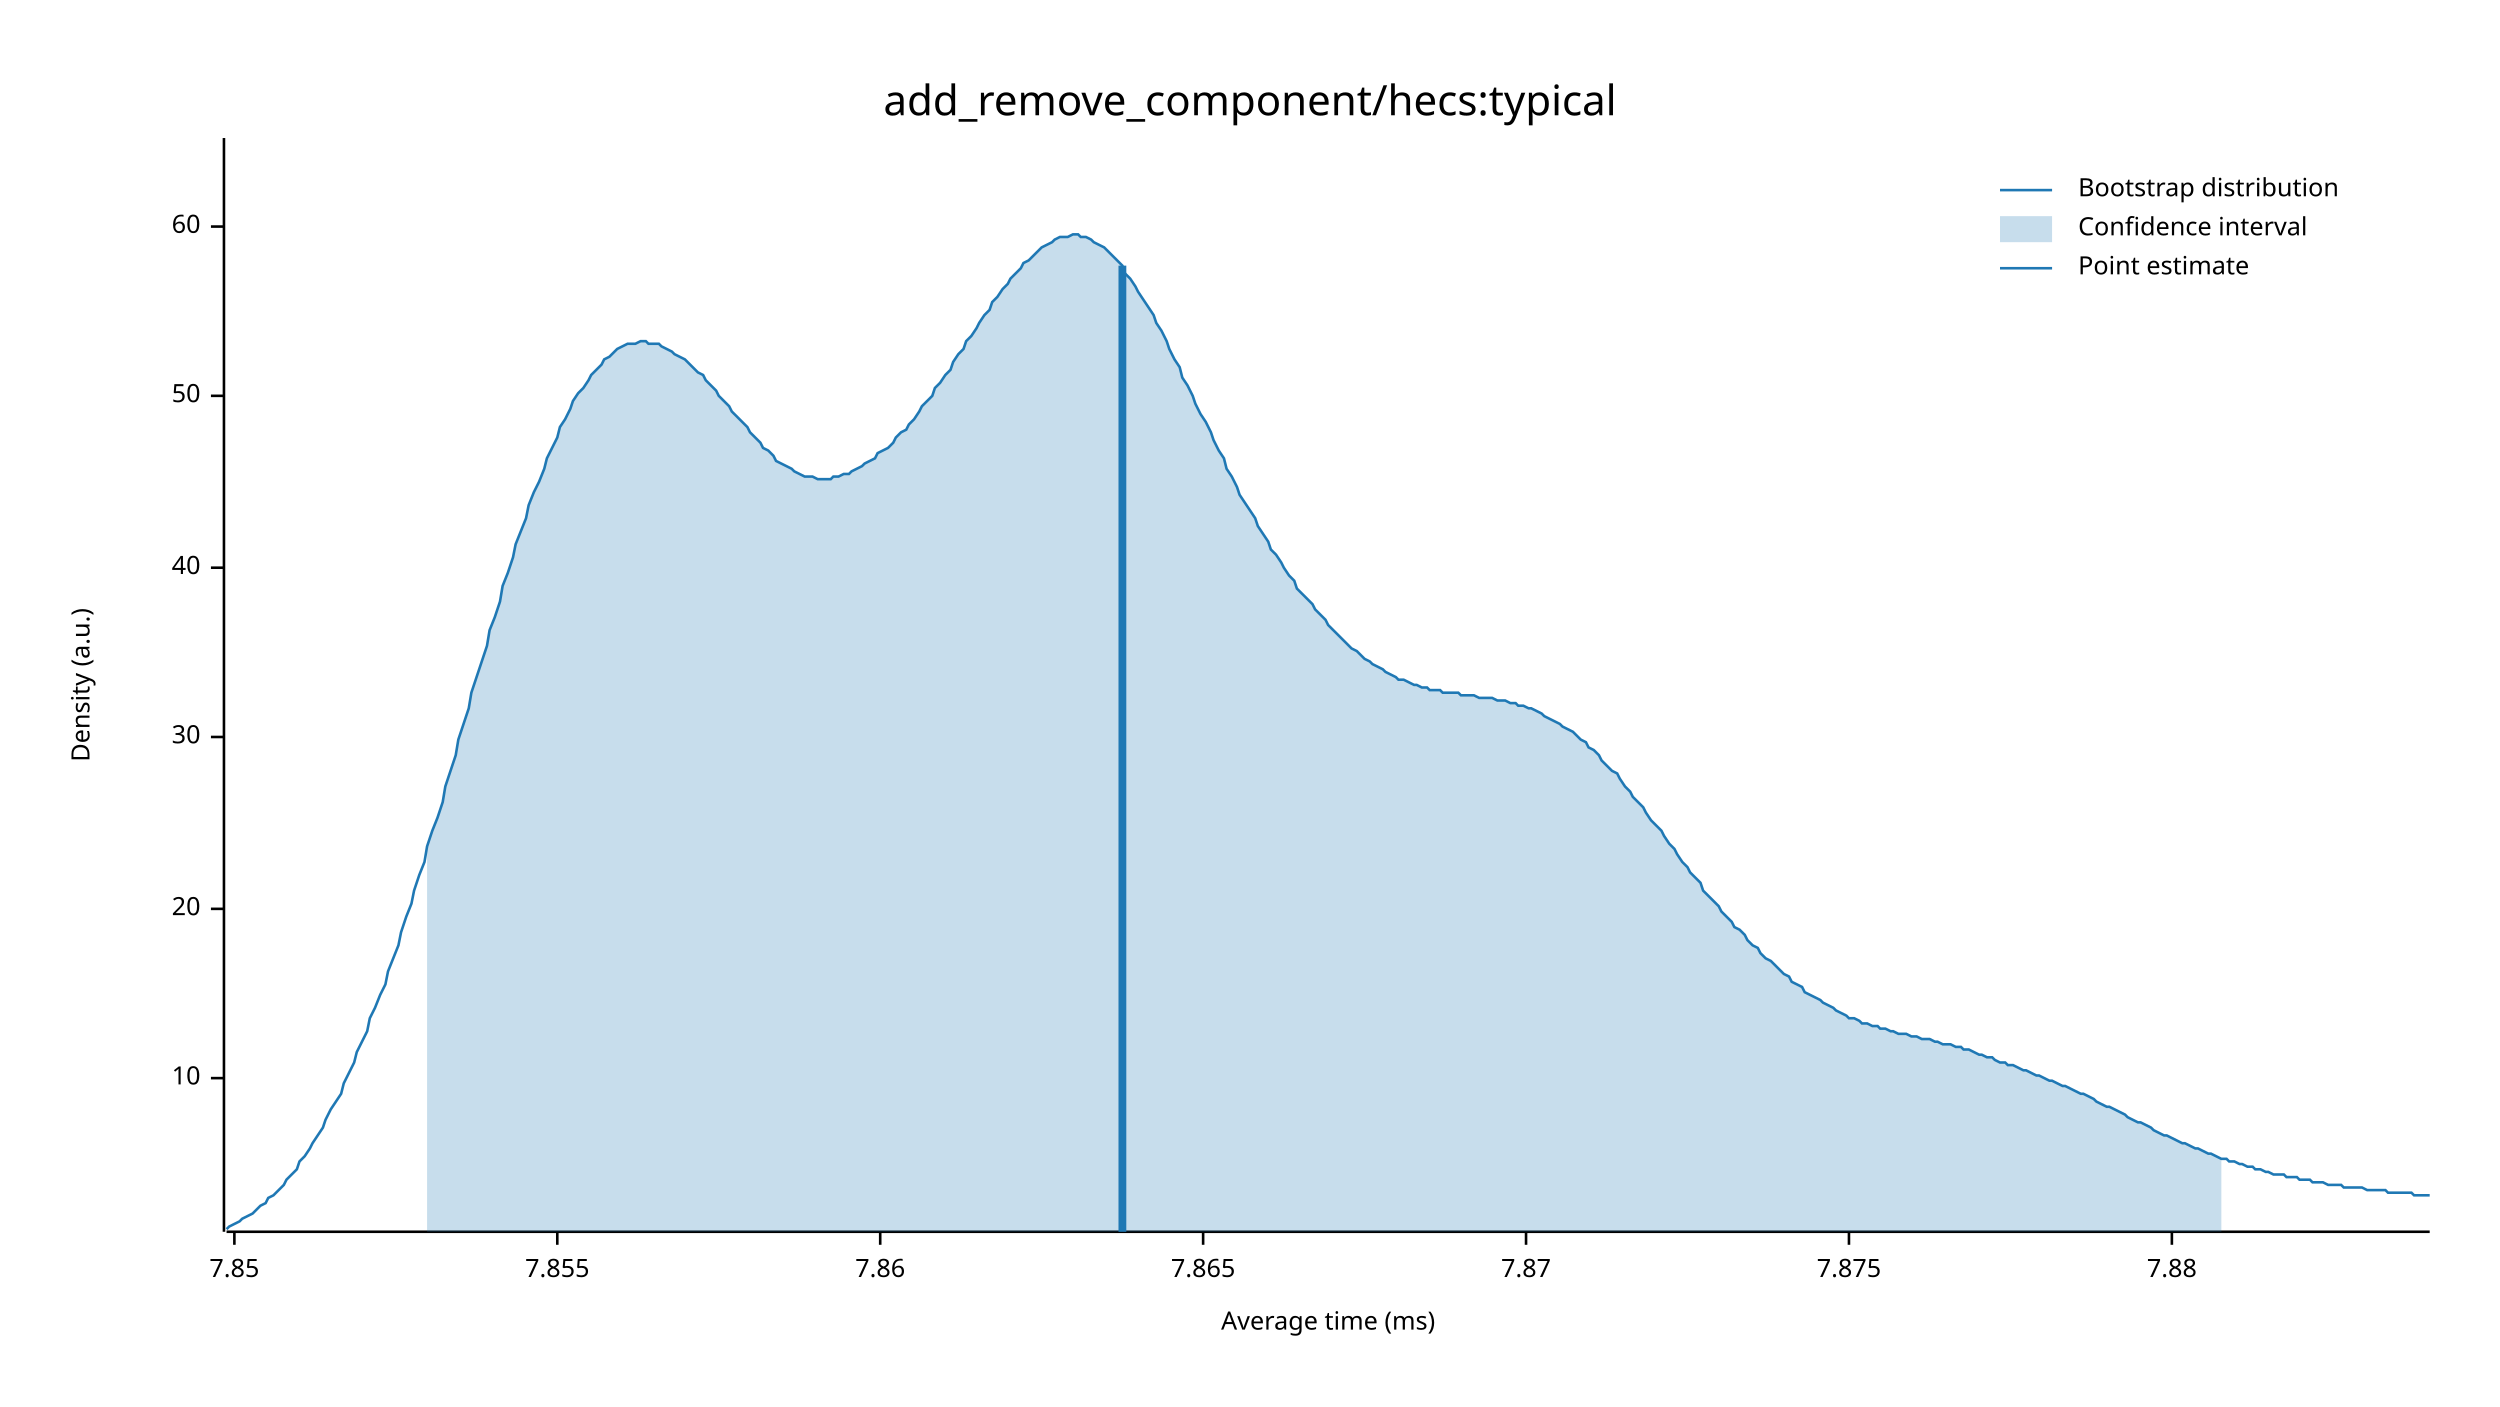
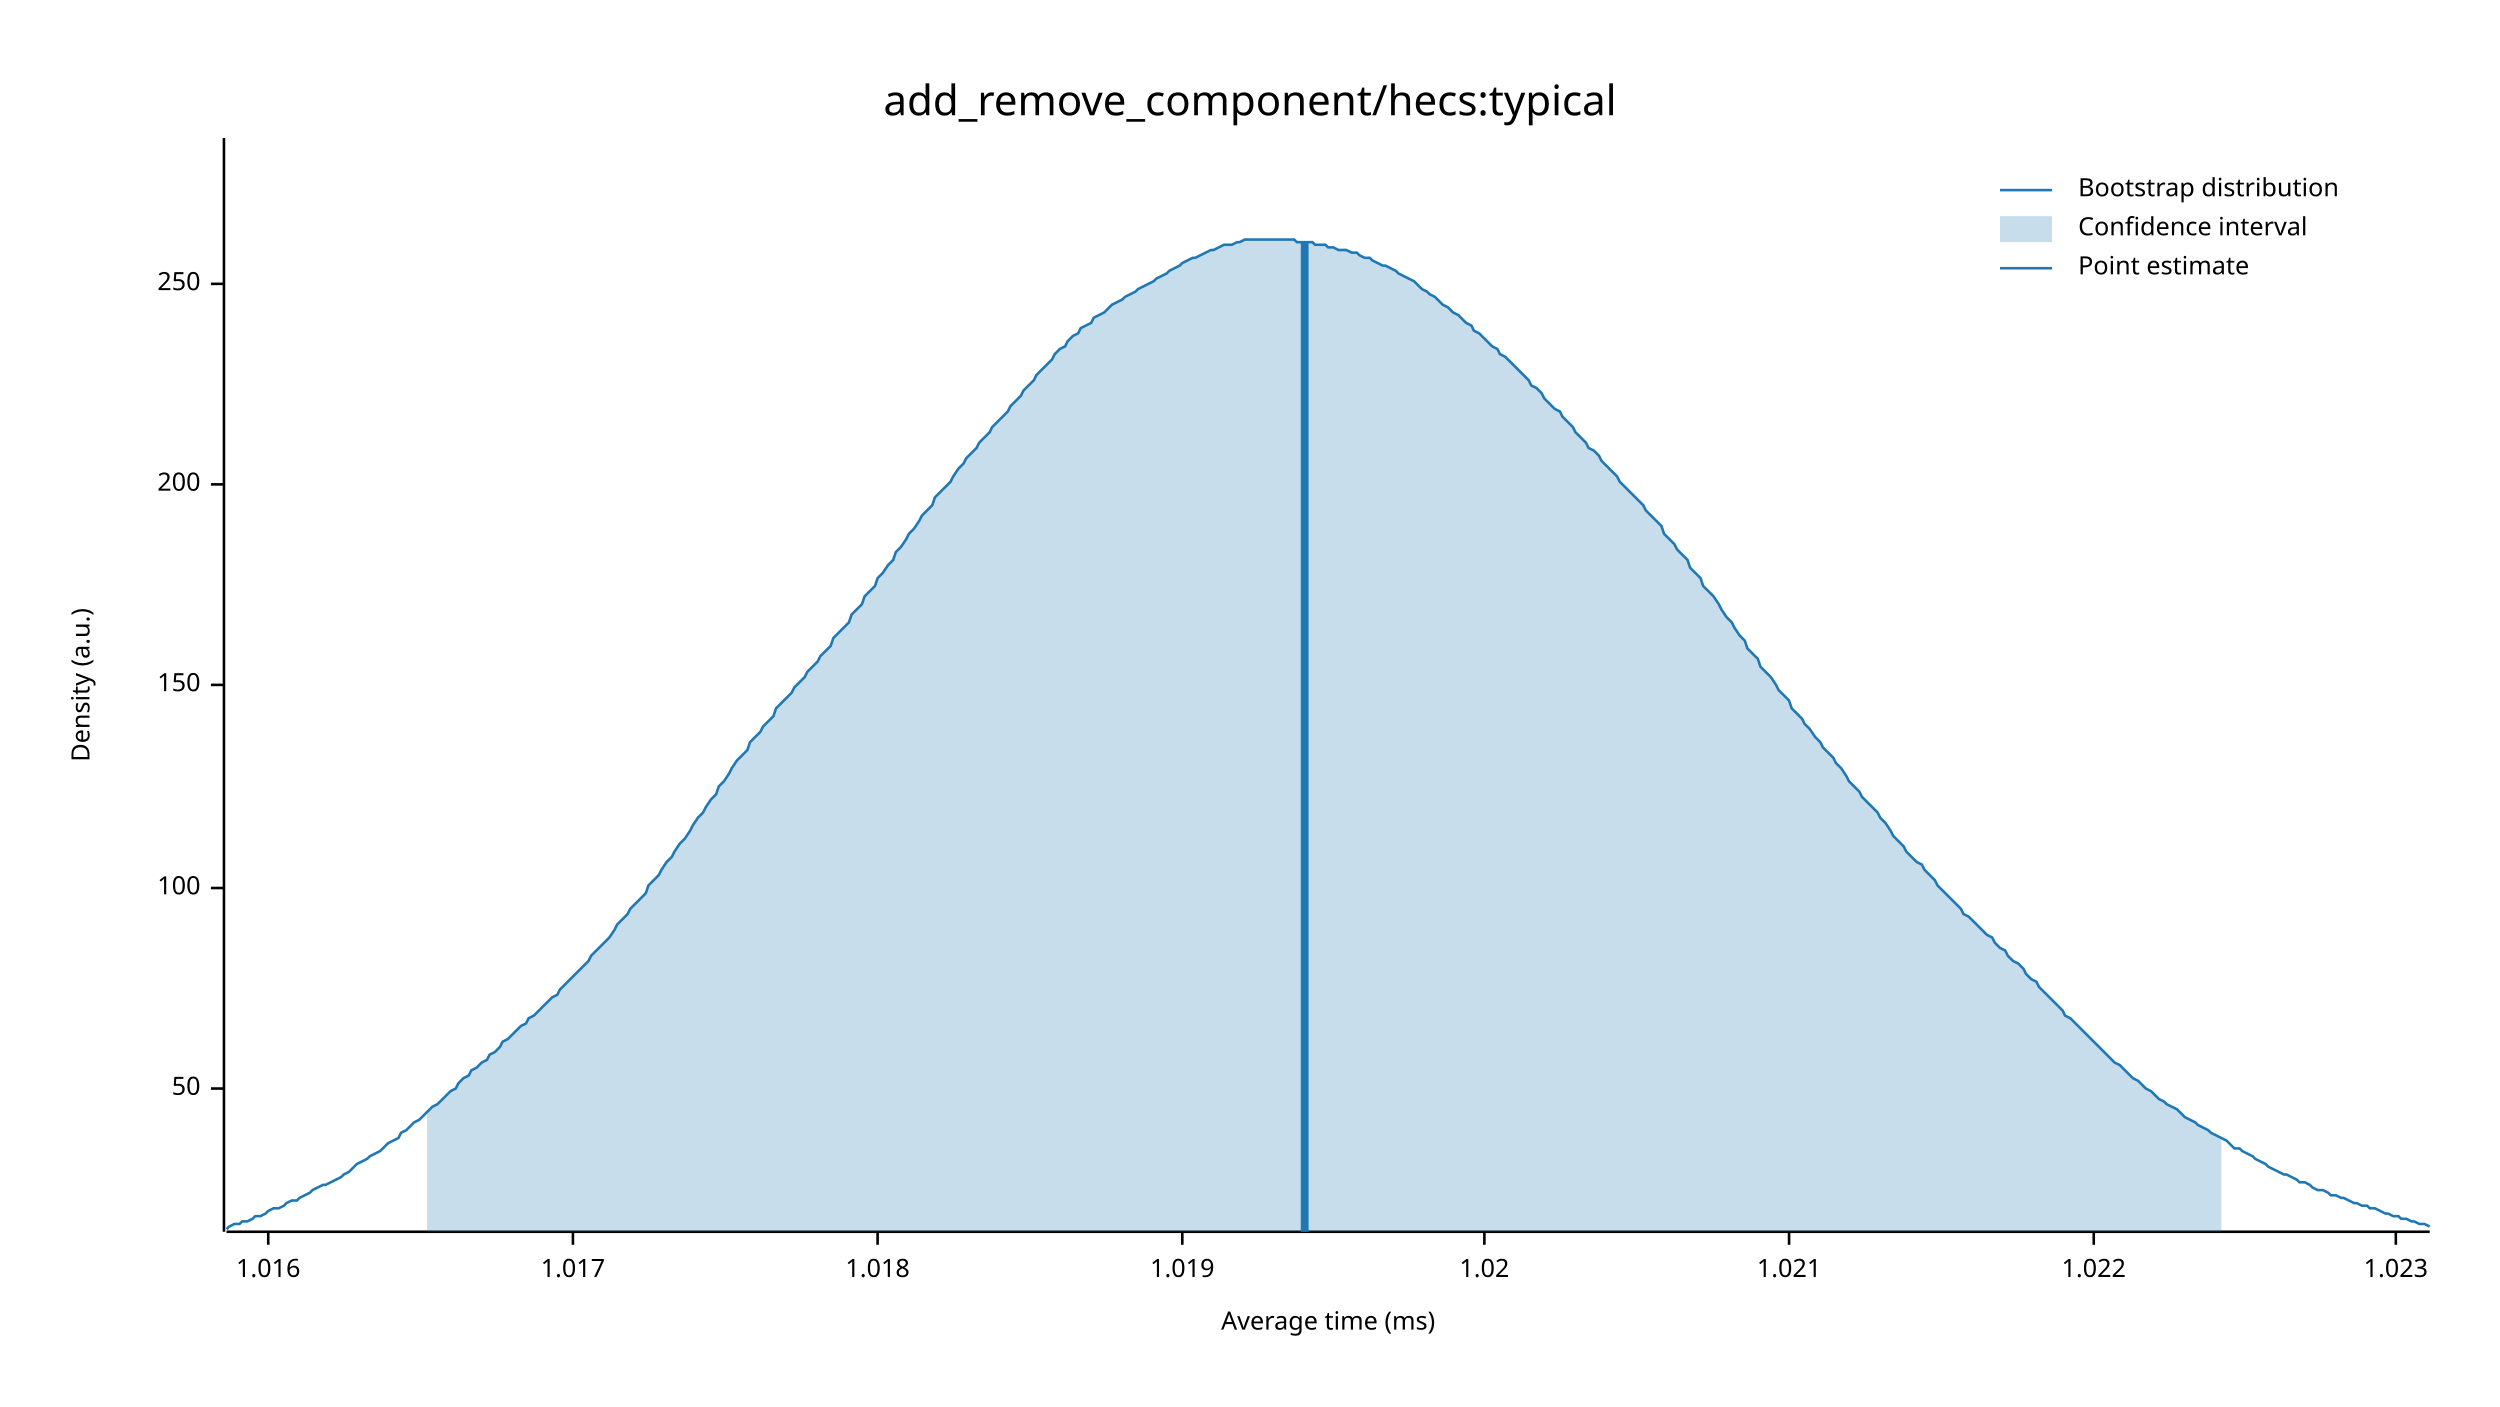
<svg xmlns="http://www.w3.org/2000/svg" width="960" height="540" viewBox="0 0 960 540">
  <text x="480" y="32" dy="0.76em" text-anchor="middle" font-family="sans-serif" font-size="16.129" opacity="1" fill="#000000">
add_remove_component/hecs:typical
</text>
  <text x="27" y="263" dy="0.76em" text-anchor="middle" font-family="sans-serif" font-size="9.677" opacity="1" fill="#000000" transform="rotate(270, 27, 263)">
Density (a.u.)
</text>
  <text x="510" y="513" dy="-0.5ex" text-anchor="middle" font-family="sans-serif" font-size="9.677" opacity="1" fill="#000000">
Average time (ms)
</text>
  <polyline fill="none" opacity="1" stroke="#000000" stroke-width="1" points="86,53 86,473 " />
-   <text x="77" y="414" dy="0.5ex" text-anchor="end" font-family="sans-serif" font-size="9.677" opacity="1" fill="#000000">
- 10
- </text>
-   <polyline fill="none" opacity="1" stroke="#000000" stroke-width="1" points="81,414 86,414 " />
-   <text x="77" y="349" dy="0.5ex" text-anchor="end" font-family="sans-serif" font-size="9.677" opacity="1" fill="#000000">
- 20
- </text>
-   <polyline fill="none" opacity="1" stroke="#000000" stroke-width="1" points="81,349 86,349 " />
-   <text x="77" y="283" dy="0.5ex" text-anchor="end" font-family="sans-serif" font-size="9.677" opacity="1" fill="#000000">
- 30
- </text>
-   <polyline fill="none" opacity="1" stroke="#000000" stroke-width="1" points="81,283 86,283 " />
-   <text x="77" y="218" dy="0.5ex" text-anchor="end" font-family="sans-serif" font-size="9.677" opacity="1" fill="#000000">
- 40
- </text>
-   <polyline fill="none" opacity="1" stroke="#000000" stroke-width="1" points="81,218 86,218 " />
-   <text x="77" y="152" dy="0.5ex" text-anchor="end" font-family="sans-serif" font-size="9.677" opacity="1" fill="#000000">
+   <text x="77" y="418" dy="0.5ex" text-anchor="end" font-family="sans-serif" font-size="9.677" opacity="1" fill="#000000">
50
</text>
-   <polyline fill="none" opacity="1" stroke="#000000" stroke-width="1" points="81,152 86,152 " />
-   <text x="77" y="87" dy="0.5ex" text-anchor="end" font-family="sans-serif" font-size="9.677" opacity="1" fill="#000000">
- 60
+   <polyline fill="none" opacity="1" stroke="#000000" stroke-width="1" points="81,418 86,418 " />
+   <text x="77" y="341" dy="0.5ex" text-anchor="end" font-family="sans-serif" font-size="9.677" opacity="1" fill="#000000">
+ 100
</text>
-   <polyline fill="none" opacity="1" stroke="#000000" stroke-width="1" points="81,87 86,87 " />
+   <polyline fill="none" opacity="1" stroke="#000000" stroke-width="1" points="81,341 86,341 " />
+   <text x="77" y="263" dy="0.5ex" text-anchor="end" font-family="sans-serif" font-size="9.677" opacity="1" fill="#000000">
+ 150
+ </text>
+   <polyline fill="none" opacity="1" stroke="#000000" stroke-width="1" points="81,263 86,263 " />
+   <text x="77" y="186" dy="0.5ex" text-anchor="end" font-family="sans-serif" font-size="9.677" opacity="1" fill="#000000">
+ 200
+ </text>
+   <polyline fill="none" opacity="1" stroke="#000000" stroke-width="1" points="81,186 86,186 " />
+   <text x="77" y="109" dy="0.5ex" text-anchor="end" font-family="sans-serif" font-size="9.677" opacity="1" fill="#000000">
+ 250
+ </text>
+   <polyline fill="none" opacity="1" stroke="#000000" stroke-width="1" points="81,109 86,109 " />
  <polyline fill="none" opacity="1" stroke="#000000" stroke-width="1" points="87,473 933,473 " />
-   <text x="90" y="483" dy="0.76em" text-anchor="middle" font-family="sans-serif" font-size="9.677" opacity="1" fill="#000000">
- 7.85
+   <text x="103" y="483" dy="0.76em" text-anchor="middle" font-family="sans-serif" font-size="9.677" opacity="1" fill="#000000">
+ 1.016
</text>
-   <polyline fill="none" opacity="1" stroke="#000000" stroke-width="1" points="90,473 90,478 " />
-   <text x="214" y="483" dy="0.76em" text-anchor="middle" font-family="sans-serif" font-size="9.677" opacity="1" fill="#000000">
- 7.855
+   <polyline fill="none" opacity="1" stroke="#000000" stroke-width="1" points="103,473 103,478 " />
+   <text x="220" y="483" dy="0.76em" text-anchor="middle" font-family="sans-serif" font-size="9.677" opacity="1" fill="#000000">
+ 1.017
</text>
-   <polyline fill="none" opacity="1" stroke="#000000" stroke-width="1" points="214,473 214,478 " />
-   <text x="338" y="483" dy="0.76em" text-anchor="middle" font-family="sans-serif" font-size="9.677" opacity="1" fill="#000000">
- 7.86
+   <polyline fill="none" opacity="1" stroke="#000000" stroke-width="1" points="220,473 220,478 " />
+   <text x="337" y="483" dy="0.76em" text-anchor="middle" font-family="sans-serif" font-size="9.677" opacity="1" fill="#000000">
+ 1.018
</text>
-   <polyline fill="none" opacity="1" stroke="#000000" stroke-width="1" points="338,473 338,478 " />
-   <text x="462" y="483" dy="0.76em" text-anchor="middle" font-family="sans-serif" font-size="9.677" opacity="1" fill="#000000">
- 7.865
+   <polyline fill="none" opacity="1" stroke="#000000" stroke-width="1" points="337,473 337,478 " />
+   <text x="454" y="483" dy="0.76em" text-anchor="middle" font-family="sans-serif" font-size="9.677" opacity="1" fill="#000000">
+ 1.019
</text>
-   <polyline fill="none" opacity="1" stroke="#000000" stroke-width="1" points="462,473 462,478 " />
-   <text x="586" y="483" dy="0.76em" text-anchor="middle" font-family="sans-serif" font-size="9.677" opacity="1" fill="#000000">
- 7.87
+   <polyline fill="none" opacity="1" stroke="#000000" stroke-width="1" points="454,473 454,478 " />
+   <text x="570" y="483" dy="0.76em" text-anchor="middle" font-family="sans-serif" font-size="9.677" opacity="1" fill="#000000">
+ 1.02
</text>
-   <polyline fill="none" opacity="1" stroke="#000000" stroke-width="1" points="586,473 586,478 " />
-   <text x="710" y="483" dy="0.76em" text-anchor="middle" font-family="sans-serif" font-size="9.677" opacity="1" fill="#000000">
- 7.875
+   <polyline fill="none" opacity="1" stroke="#000000" stroke-width="1" points="570,473 570,478 " />
+   <text x="687" y="483" dy="0.76em" text-anchor="middle" font-family="sans-serif" font-size="9.677" opacity="1" fill="#000000">
+ 1.021
</text>
-   <polyline fill="none" opacity="1" stroke="#000000" stroke-width="1" points="710,473 710,478 " />
-   <text x="834" y="483" dy="0.76em" text-anchor="middle" font-family="sans-serif" font-size="9.677" opacity="1" fill="#000000">
- 7.88
+   <polyline fill="none" opacity="1" stroke="#000000" stroke-width="1" points="687,473 687,478 " />
+   <text x="804" y="483" dy="0.76em" text-anchor="middle" font-family="sans-serif" font-size="9.677" opacity="1" fill="#000000">
+ 1.022
</text>
-   <polyline fill="none" opacity="1" stroke="#000000" stroke-width="1" points="834,473 834,478 " />
-   <polyline fill="none" opacity="1" stroke="#1F78B4" stroke-width="1" points="87,472 88,471 90,470 92,469 93,468 95,467 97,466 98,465 100,463 102,462 103,460 105,459 107,457 109,455 110,453 112,451 114,449 115,446 117,444 119,441 120,439 122,436 124,433 125,430 127,426 129,423 131,420 132,416 134,412 136,408 137,404 139,400 141,396 142,391 144,387 146,382 148,378 149,373 151,368 153,363 154,358 156,352 158,347 159,342 161,336 163,331 164,325 166,319 168,314 170,308 171,302 173,296 175,290 176,284 178,278 180,272 181,266 183,260 185,254 187,248 188,242 190,237 192,231 193,225 195,220 197,214 198,209 200,204 202,199 203,194 205,189 207,185 209,180 210,176 212,172 214,168 215,164 217,161 219,157 220,154 222,151 224,149 226,146 227,144 229,142 231,140 232,138 234,137 236,135 237,134 239,133 241,132 242,132 244,132 246,131 248,131 249,132 251,132 253,132 254,133 256,134 258,135 259,136 261,137 263,138 265,140 266,141 268,143 270,144 271,146 273,148 275,150 276,152 278,154 280,156 281,158 283,160 285,162 287,164 288,166 290,168 292,170 293,172 295,173 297,175 298,177 300,178 302,179 304,180 305,181 307,182 309,183 310,183 312,183 314,184 315,184 317,184 319,184 320,183 322,183 324,182 326,182 327,181 329,180 331,179 332,178 334,177 336,176 337,174 339,173 341,172 343,170 344,168 346,166 348,165 349,163 351,161 353,158 354,156 356,154 358,152 359,149 361,147 363,144 365,142 366,139 368,136 370,134 371,131 373,129 375,126 376,124 378,121 380,119 381,116 383,114 385,111 387,109 388,107 390,105 392,103 393,101 395,100 397,98 398,97 400,95 402,94 404,93 405,92 407,91 409,91 410,91 412,90 414,90 415,91 417,91 419,92 420,93 422,94 424,95 426,97 427,98 429,100 431,102 432,105 434,107 436,110 437,112 439,115 441,118 443,121 444,124 446,127 448,131 449,134 451,138 453,141 454,145 456,148 458,152 459,155 461,159 463,162 465,166 466,169 468,173 470,176 471,180 473,183 475,187 476,190 478,193 480,196 482,199 483,202 485,205 487,208 488,211 490,213 492,216 493,218 495,221 497,223 498,226 500,228 502,230 504,232 505,234 507,236 509,238 510,240 512,242 514,244 515,245 517,247 519,249 521,250 522,251 524,253 526,254 527,255 529,256 531,257 532,258 534,259 536,260 537,261 539,261 541,262 543,263 544,263 546,264 548,264 549,265 551,265 553,265 554,266 556,266 558,266 560,266 561,267 563,267 565,267 566,267 568,268 570,268 571,268 573,268 575,269 576,269 578,269 580,270 582,270 583,271 585,271 587,272 588,272 590,273 592,274 593,275 595,276 597,277 599,278 600,279 602,280 604,281 605,282 607,284 609,285 610,287 612,288 614,290 615,292 617,294 619,296 621,297 622,299 624,302 626,304 627,306 629,308 631,310 632,312 634,315 636,317 638,319 639,321 641,324 643,326 644,328 646,331 648,333 649,335 651,337 653,339 654,342 656,344 658,346 660,348 661,350 663,352 665,354 666,356 668,357 670,359 671,361 673,363 675,364 676,366 678,368 680,369 682,371 683,372 685,374 687,375 688,377 690,378 692,379 693,381 695,382 697,383 699,384 700,385 702,386 704,387 705,388 707,389 709,390 710,391 712,391 714,392 715,393 717,393 719,394 721,394 722,395 724,395 726,396 727,396 729,397 731,397 732,397 734,398 736,398 738,399 739,399 741,399 743,400 744,400 746,401 748,401 749,401 751,402 753,402 754,403 756,403 758,404 760,405 761,405 763,406 765,406 766,407 768,408 770,408 771,409 773,409 775,410 777,411 778,411 780,412 782,413 783,413 785,414 787,415 788,415 790,416 792,417 793,417 795,418 797,419 799,420 800,420 802,421 804,422 805,423 807,424 809,425 810,425 812,426 814,427 816,428 817,429 819,430 821,431 822,431 824,432 826,433 827,434 829,435 831,436 832,436 834,437 836,438 838,439 839,439 841,440 843,441 844,441 846,442 848,443 849,443 851,444 853,445 855,445 856,446 858,446 860,447 861,447 863,448 865,448 866,449 868,449 870,450 871,450 873,451 875,451 877,451 878,452 880,452 882,452 883,453 885,453 887,453 888,454 890,454 892,454 894,455 895,455 897,455 899,455 900,456 902,456 904,456 905,456 907,456 909,457 910,457 912,457 914,457 916,457 917,458 919,458 921,458 922,458 924,458 926,458 927,459 929,459 931,459 933,459 " />
-   <polygon opacity="0.25" fill="#1F78B4" points="164,325 166,319 168,314 170,308 171,302 173,296 175,290 176,284 178,278 180,272 181,266 183,260 185,254 187,248 188,242 190,237 192,231 193,225 195,220 197,214 198,209 200,204 202,199 203,194 205,189 207,185 209,180 210,176 212,172 214,168 215,164 217,161 219,157 220,154 222,151 224,149 226,146 227,144 229,142 231,140 232,138 234,137 236,135 237,134 239,133 241,132 242,132 244,132 246,131 248,131 249,132 251,132 253,132 254,133 256,134 258,135 259,136 261,137 263,138 265,140 266,141 268,143 270,144 271,146 273,148 275,150 276,152 278,154 280,156 281,158 283,160 285,162 287,164 288,166 290,168 292,170 293,172 295,173 297,175 298,177 300,178 302,179 304,180 305,181 307,182 309,183 310,183 312,183 314,184 315,184 317,184 319,184 320,183 322,183 324,182 326,182 327,181 329,180 331,179 332,178 334,177 336,176 337,174 339,173 341,172 343,170 344,168 346,166 348,165 349,163 351,161 353,158 354,156 356,154 358,152 359,149 361,147 363,144 365,142 366,139 368,136 370,134 371,131 373,129 375,126 376,124 378,121 380,119 381,116 383,114 385,111 387,109 388,107 390,105 392,103 393,101 395,100 397,98 398,97 400,95 402,94 404,93 405,92 407,91 409,91 410,91 412,90 414,90 415,91 417,91 419,92 420,93 422,94 424,95 426,97 427,98 429,100 431,102 432,105 434,107 436,110 437,112 439,115 441,118 443,121 444,124 446,127 448,131 449,134 451,138 453,141 454,145 456,148 458,152 459,155 461,159 463,162 465,166 466,169 468,173 470,176 471,180 473,183 475,187 476,190 478,193 480,196 482,199 483,202 485,205 487,208 488,211 490,213 492,216 493,218 495,221 497,223 498,226 500,228 502,230 504,232 505,234 507,236 509,238 510,240 512,242 514,244 515,245 517,247 519,249 521,250 522,251 524,253 526,254 527,255 529,256 531,257 532,258 534,259 536,260 537,261 539,261 541,262 543,263 544,263 546,264 548,264 549,265 551,265 553,265 554,266 556,266 558,266 560,266 561,267 563,267 565,267 566,267 568,268 570,268 571,268 573,268 575,269 576,269 578,269 580,270 582,270 583,271 585,271 587,272 588,272 590,273 592,274 593,275 595,276 597,277 599,278 600,279 602,280 604,281 605,282 607,284 609,285 610,287 612,288 614,290 615,292 617,294 619,296 621,297 622,299 624,302 626,304 627,306 629,308 631,310 632,312 634,315 636,317 638,319 639,321 641,324 643,326 644,328 646,331 648,333 649,335 651,337 653,339 654,342 656,344 658,346 660,348 661,350 663,352 665,354 666,356 668,357 670,359 671,361 673,363 675,364 676,366 678,368 680,369 682,371 683,372 685,374 687,375 688,377 690,378 692,379 693,381 695,382 697,383 699,384 700,385 702,386 704,387 705,388 707,389 709,390 710,391 712,391 714,392 715,393 717,393 719,394 721,394 722,395 724,395 726,396 727,396 729,397 731,397 732,397 734,398 736,398 738,399 739,399 741,399 743,400 744,400 746,401 748,401 749,401 751,402 753,402 754,403 756,403 758,404 760,405 761,405 763,406 765,406 766,407 768,408 770,408 771,409 773,409 775,410 777,411 778,411 780,412 782,413 783,413 785,414 787,415 788,415 790,416 792,417 793,417 795,418 797,419 799,420 800,420 802,421 804,422 805,423 807,424 809,425 810,425 812,426 814,427 816,428 817,429 819,430 821,431 822,431 824,432 826,433 827,434 829,435 831,436 832,436 834,437 836,438 838,439 839,439 841,440 843,441 844,441 846,442 848,443 849,443 851,444 853,445 853,473 164,473 " />
-   <polyline fill="none" opacity="1" stroke="#1F78B4" stroke-width="3" points="431,473 431,102 " />
+   <polyline fill="none" opacity="1" stroke="#000000" stroke-width="1" points="804,473 804,478 " />
+   <text x="920" y="483" dy="0.76em" text-anchor="middle" font-family="sans-serif" font-size="9.677" opacity="1" fill="#000000">
+ 1.023
+ </text>
+   <polyline fill="none" opacity="1" stroke="#000000" stroke-width="1" points="920,473 920,478 " />
+   <polyline fill="none" opacity="1" stroke="#1F78B4" stroke-width="1" points="87,472 88,471 90,470 92,470 93,469 95,469 97,468 98,467 100,467 102,466 103,465 105,464 107,464 109,463 110,462 112,461 114,461 115,460 117,459 119,458 120,457 122,456 124,455 125,455 127,454 129,453 131,452 132,451 134,450 136,448 137,447 139,446 141,445 142,444 144,443 146,442 148,440 149,439 151,438 153,437 154,435 156,434 158,432 159,431 161,430 163,428 164,427 166,425 168,424 170,422 171,421 173,419 175,418 176,416 178,414 180,413 181,411 183,410 185,408 187,407 188,405 190,404 192,402 193,400 195,399 197,397 198,396 200,394 202,393 203,391 205,390 207,388 209,386 210,385 212,383 214,382 215,380 217,378 219,376 220,375 222,373 224,371 226,369 227,367 229,365 231,363 232,362 234,360 236,357 237,355 239,353 241,351 242,349 244,347 246,345 248,343 249,340 251,338 253,336 254,334 256,331 258,329 259,327 261,324 263,322 265,319 266,317 268,314 270,312 271,310 273,307 275,305 276,302 278,300 280,297 281,295 283,292 285,290 287,288 288,285 290,283 292,281 293,279 295,277 297,275 298,272 300,270 302,268 304,266 305,264 307,262 309,260 310,258 312,256 314,254 315,252 317,250 319,248 320,245 322,243 324,241 326,239 327,236 329,234 331,232 332,229 334,227 336,225 337,222 339,220 341,217 343,215 344,212 346,210 348,207 349,205 351,203 353,200 354,198 356,196 358,194 359,191 361,189 363,187 365,185 366,183 368,180 370,178 371,176 373,174 375,172 376,170 378,168 380,166 381,164 383,162 385,160 387,158 388,156 390,154 392,152 393,150 395,148 397,146 398,144 400,142 402,140 404,138 405,136 407,134 409,133 410,131 412,129 414,128 415,126 417,125 419,124 420,122 422,121 424,120 426,118 427,117 429,116 431,115 432,114 434,113 436,112 437,111 439,110 441,109 443,108 444,107 446,106 448,105 449,104 451,103 453,102 454,101 456,100 458,99 459,99 461,98 463,97 465,96 466,96 468,95 470,94 471,94 473,94 475,93 476,93 478,92 480,92 482,92 483,92 485,92 487,92 488,92 490,92 492,92 493,92 495,92 497,92 498,93 500,93 502,93 504,93 505,94 507,94 509,94 510,95 512,95 514,96 515,96 517,96 519,97 521,97 522,98 524,99 526,99 527,100 529,101 531,102 532,102 534,103 536,104 537,105 539,106 541,107 543,108 544,109 546,111 548,112 549,113 551,114 553,116 554,117 556,118 558,120 560,121 561,122 563,124 565,125 566,127 568,128 570,130 571,131 573,133 575,134 576,136 578,137 580,139 582,141 583,142 585,144 587,146 588,148 590,149 592,151 593,153 595,155 597,157 599,158 600,160 602,162 604,164 605,166 607,168 609,170 610,172 612,173 614,175 615,177 617,179 619,181 621,183 622,185 624,187 626,189 627,190 629,192 631,194 632,196 634,198 636,200 638,202 639,205 641,207 643,209 644,211 646,213 648,215 649,218 651,220 653,222 654,225 656,227 658,229 660,232 661,234 663,237 665,239 666,241 668,244 670,246 671,249 673,251 675,253 676,256 678,258 680,260 682,263 683,265 685,267 687,269 688,272 690,274 692,276 693,278 695,280 697,283 699,285 700,287 702,289 704,291 705,293 707,295 709,298 710,300 712,302 714,304 715,306 717,308 719,310 721,312 722,314 724,316 726,319 727,321 729,323 731,325 732,327 734,329 736,331 738,332 739,334 741,336 743,338 744,340 746,342 748,344 749,345 751,347 753,349 754,351 756,352 758,354 760,356 761,357 763,359 765,360 766,362 768,364 770,365 771,367 773,369 775,370 777,372 778,374 780,376 782,377 783,379 785,381 787,383 788,384 790,386 792,388 793,390 795,391 797,393 799,395 800,396 802,398 804,400 805,401 807,403 809,405 810,406 812,408 814,409 816,411 817,412 819,414 821,415 822,416 824,418 826,419 827,420 829,422 831,423 832,424 834,425 836,426 838,428 839,429 841,430 843,431 844,432 846,433 848,434 849,435 851,436 853,437 855,438 856,439 858,441 860,441 861,442 863,443 865,444 866,445 868,446 870,447 871,448 873,449 875,450 877,451 878,451 880,452 882,453 883,454 885,454 887,455 888,456 890,457 892,457 894,458 895,459 897,459 899,460 900,460 902,461 904,462 905,462 907,463 909,463 910,464 912,464 914,465 916,466 917,466 919,467 921,467 922,468 924,468 926,469 927,469 929,470 931,470 933,471 " />
+   <polygon opacity="0.25" fill="#1F78B4" points="164,427 166,425 168,424 170,422 171,421 173,419 175,418 176,416 178,414 180,413 181,411 183,410 185,408 187,407 188,405 190,404 192,402 193,400 195,399 197,397 198,396 200,394 202,393 203,391 205,390 207,388 209,386 210,385 212,383 214,382 215,380 217,378 219,376 220,375 222,373 224,371 226,369 227,367 229,365 231,363 232,362 234,360 236,357 237,355 239,353 241,351 242,349 244,347 246,345 248,343 249,340 251,338 253,336 254,334 256,331 258,329 259,327 261,324 263,322 265,319 266,317 268,314 270,312 271,310 273,307 275,305 276,302 278,300 280,297 281,295 283,292 285,290 287,288 288,285 290,283 292,281 293,279 295,277 297,275 298,272 300,270 302,268 304,266 305,264 307,262 309,260 310,258 312,256 314,254 315,252 317,250 319,248 320,245 322,243 324,241 326,239 327,236 329,234 331,232 332,229 334,227 336,225 337,222 339,220 341,217 343,215 344,212 346,210 348,207 349,205 351,203 353,200 354,198 356,196 358,194 359,191 361,189 363,187 365,185 366,183 368,180 370,178 371,176 373,174 375,172 376,170 378,168 380,166 381,164 383,162 385,160 387,158 388,156 390,154 392,152 393,150 395,148 397,146 398,144 400,142 402,140 404,138 405,136 407,134 409,133 410,131 412,129 414,128 415,126 417,125 419,124 420,122 422,121 424,120 426,118 427,117 429,116 431,115 432,114 434,113 436,112 437,111 439,110 441,109 443,108 444,107 446,106 448,105 449,104 451,103 453,102 454,101 456,100 458,99 459,99 461,98 463,97 465,96 466,96 468,95 470,94 471,94 473,94 475,93 476,93 478,92 480,92 482,92 483,92 485,92 487,92 488,92 490,92 492,92 493,92 495,92 497,92 498,93 500,93 502,93 504,93 505,94 507,94 509,94 510,95 512,95 514,96 515,96 517,96 519,97 521,97 522,98 524,99 526,99 527,100 529,101 531,102 532,102 534,103 536,104 537,105 539,106 541,107 543,108 544,109 546,111 548,112 549,113 551,114 553,116 554,117 556,118 558,120 560,121 561,122 563,124 565,125 566,127 568,128 570,130 571,131 573,133 575,134 576,136 578,137 580,139 582,141 583,142 585,144 587,146 588,148 590,149 592,151 593,153 595,155 597,157 599,158 600,160 602,162 604,164 605,166 607,168 609,170 610,172 612,173 614,175 615,177 617,179 619,181 621,183 622,185 624,187 626,189 627,190 629,192 631,194 632,196 634,198 636,200 638,202 639,205 641,207 643,209 644,211 646,213 648,215 649,218 651,220 653,222 654,225 656,227 658,229 660,232 661,234 663,237 665,239 666,241 668,244 670,246 671,249 673,251 675,253 676,256 678,258 680,260 682,263 683,265 685,267 687,269 688,272 690,274 692,276 693,278 695,280 697,283 699,285 700,287 702,289 704,291 705,293 707,295 709,298 710,300 712,302 714,304 715,306 717,308 719,310 721,312 722,314 724,316 726,319 727,321 729,323 731,325 732,327 734,329 736,331 738,332 739,334 741,336 743,338 744,340 746,342 748,344 749,345 751,347 753,349 754,351 756,352 758,354 760,356 761,357 763,359 765,360 766,362 768,364 770,365 771,367 773,369 775,370 777,372 778,374 780,376 782,377 783,379 785,381 787,383 788,384 790,386 792,388 793,390 795,391 797,393 799,395 800,396 802,398 804,400 805,401 807,403 809,405 810,406 812,408 814,409 816,411 817,412 819,414 821,415 822,416 824,418 826,419 827,420 829,422 831,423 832,424 834,425 836,426 838,428 839,429 841,430 843,431 844,432 846,433 848,434 849,435 851,436 853,437 853,473 164,473 " />
+   <polyline fill="none" opacity="1" stroke="#1F78B4" stroke-width="3" points="501,473 501,93 " />
  <text x="798" y="68" dy="0.76em" text-anchor="start" font-family="sans-serif" font-size="9.677" opacity="1" fill="#000000">
Bootstrap distribution
</text>
  <text x="798" y="83" dy="0.76em" text-anchor="start" font-family="sans-serif" font-size="9.677" opacity="1" fill="#000000">
Confidence interval
</text>
  <text x="798" y="98" dy="0.76em" text-anchor="start" font-family="sans-serif" font-size="9.677" opacity="1" fill="#000000">
Point estimate
</text>
  <polyline fill="none" opacity="1" stroke="#1F78B4" stroke-width="1" points="768,73 788,73 " />
  <rect x="768" y="83" width="20" height="10" opacity="0.25" fill="#1F78B4" stroke="none" />
  <polyline fill="none" opacity="1" stroke="#1F78B4" stroke-width="1" points="768,103 788,103 " />
</svg>
